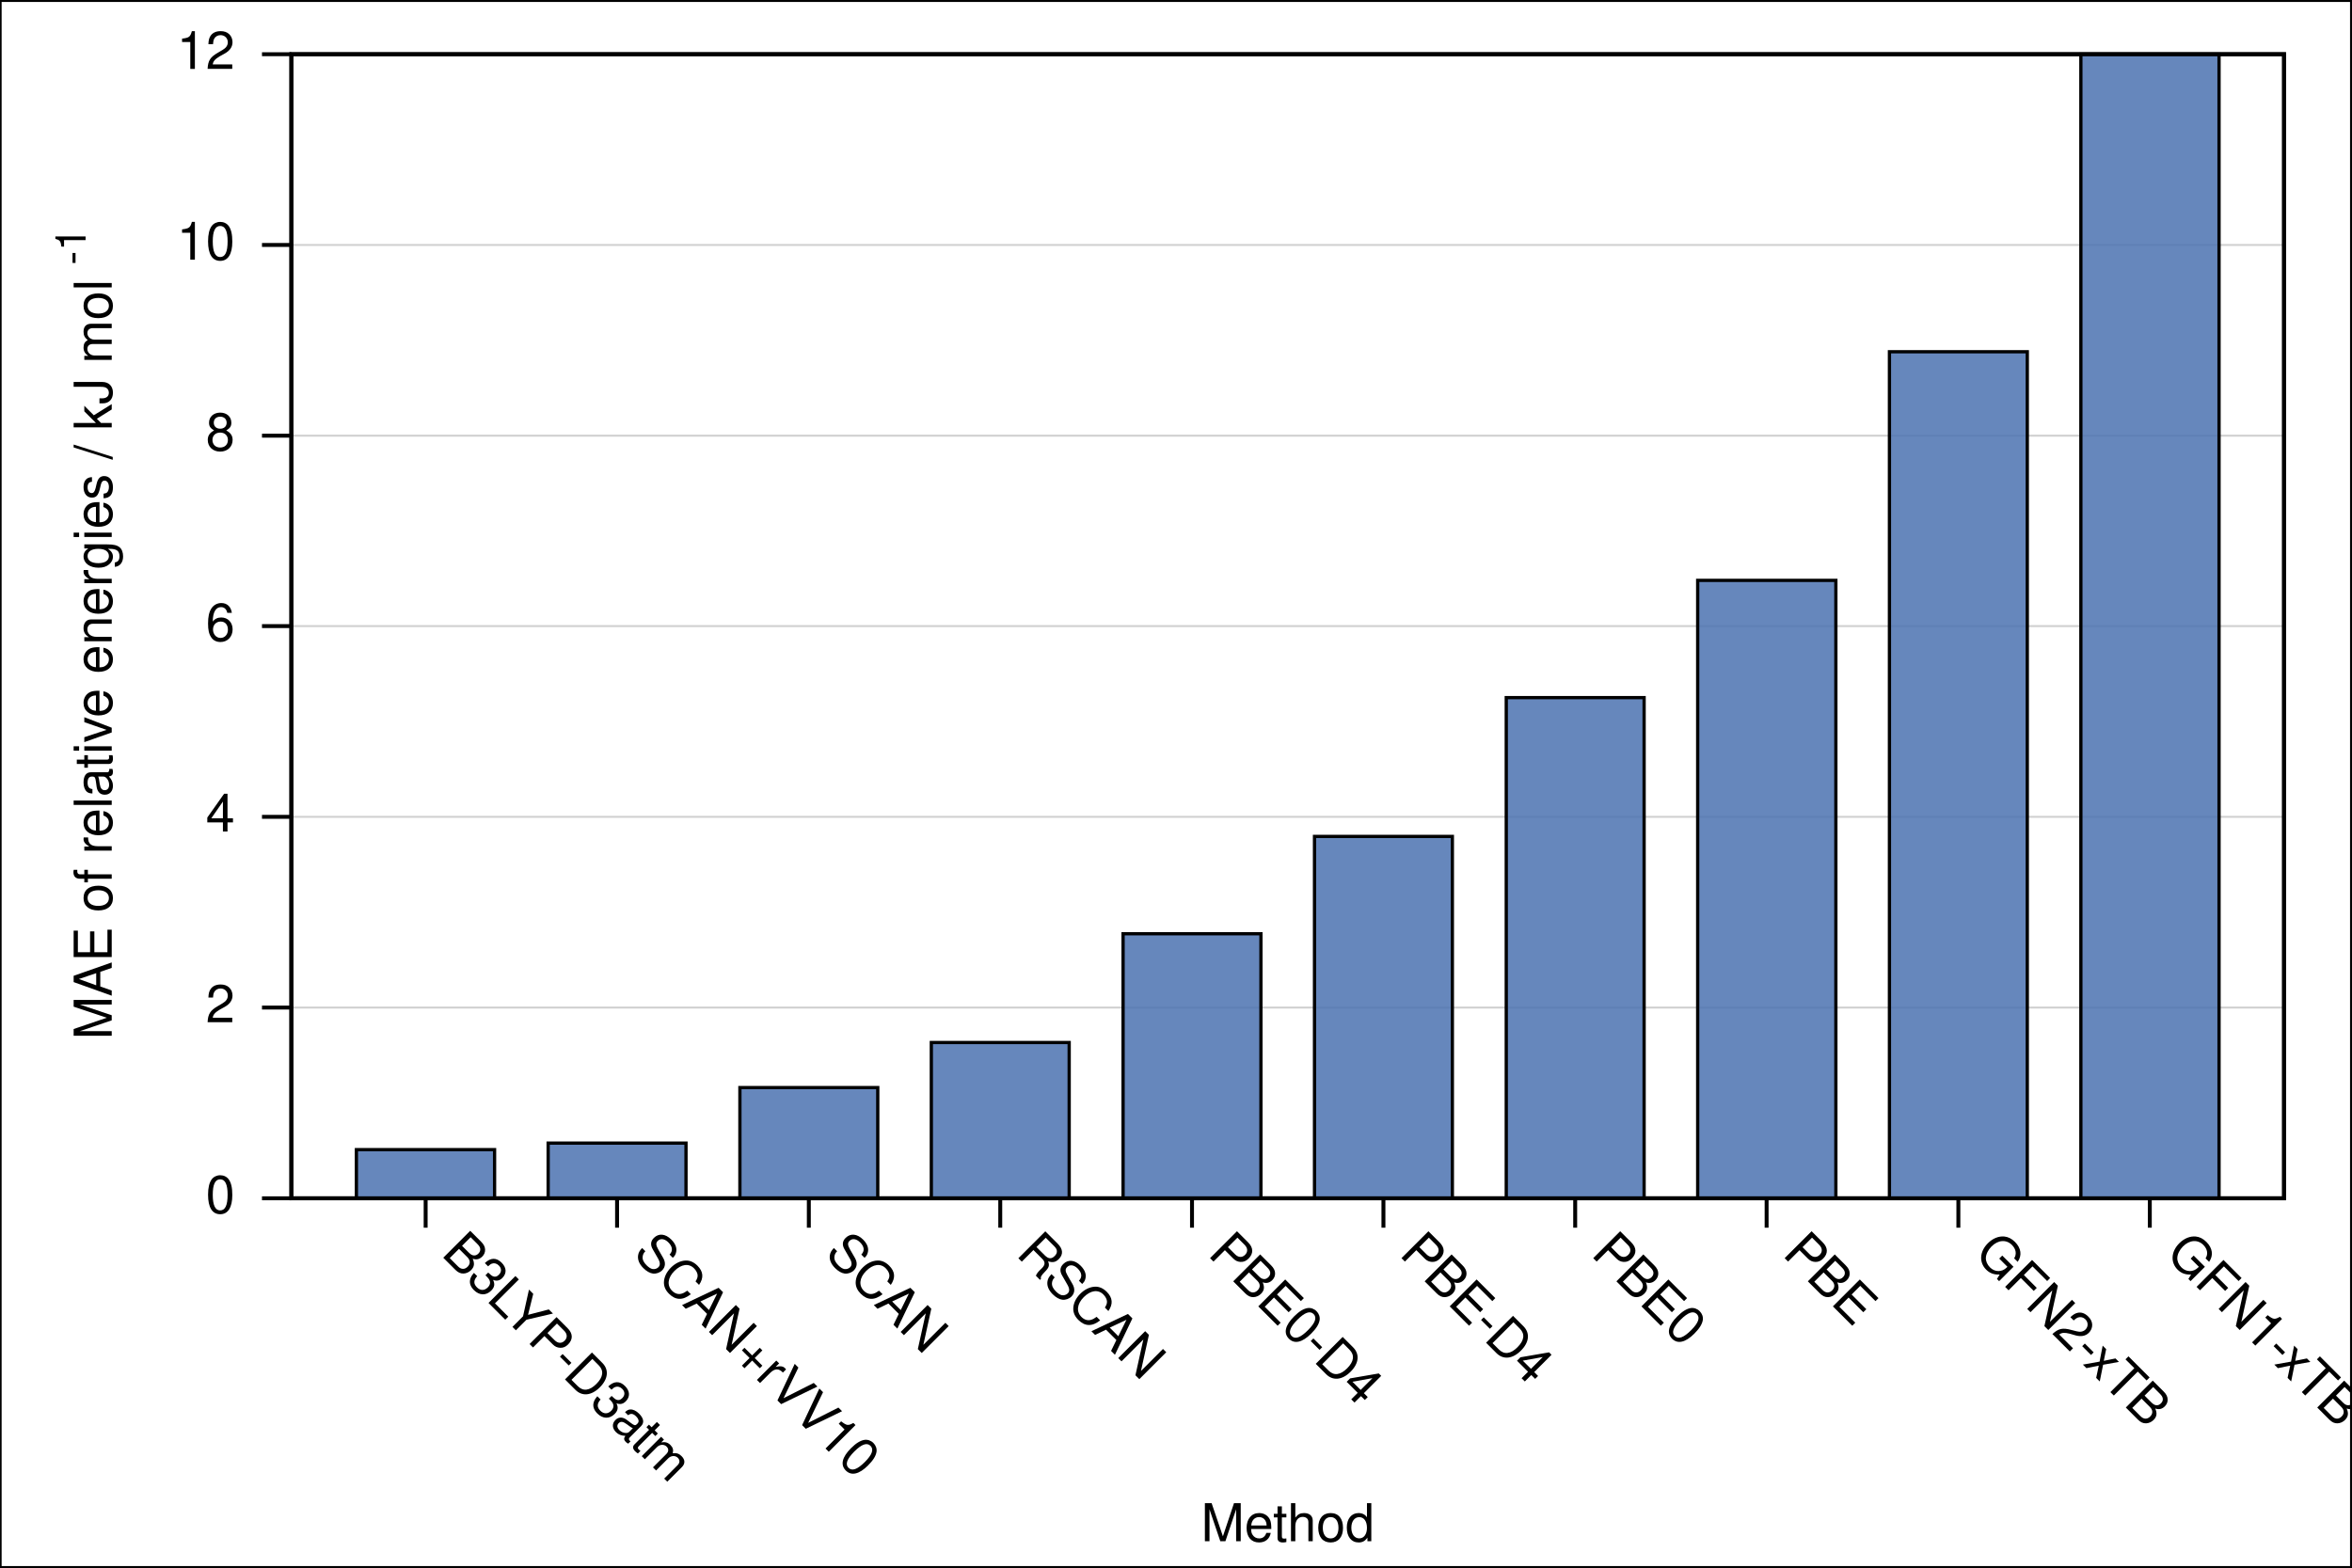
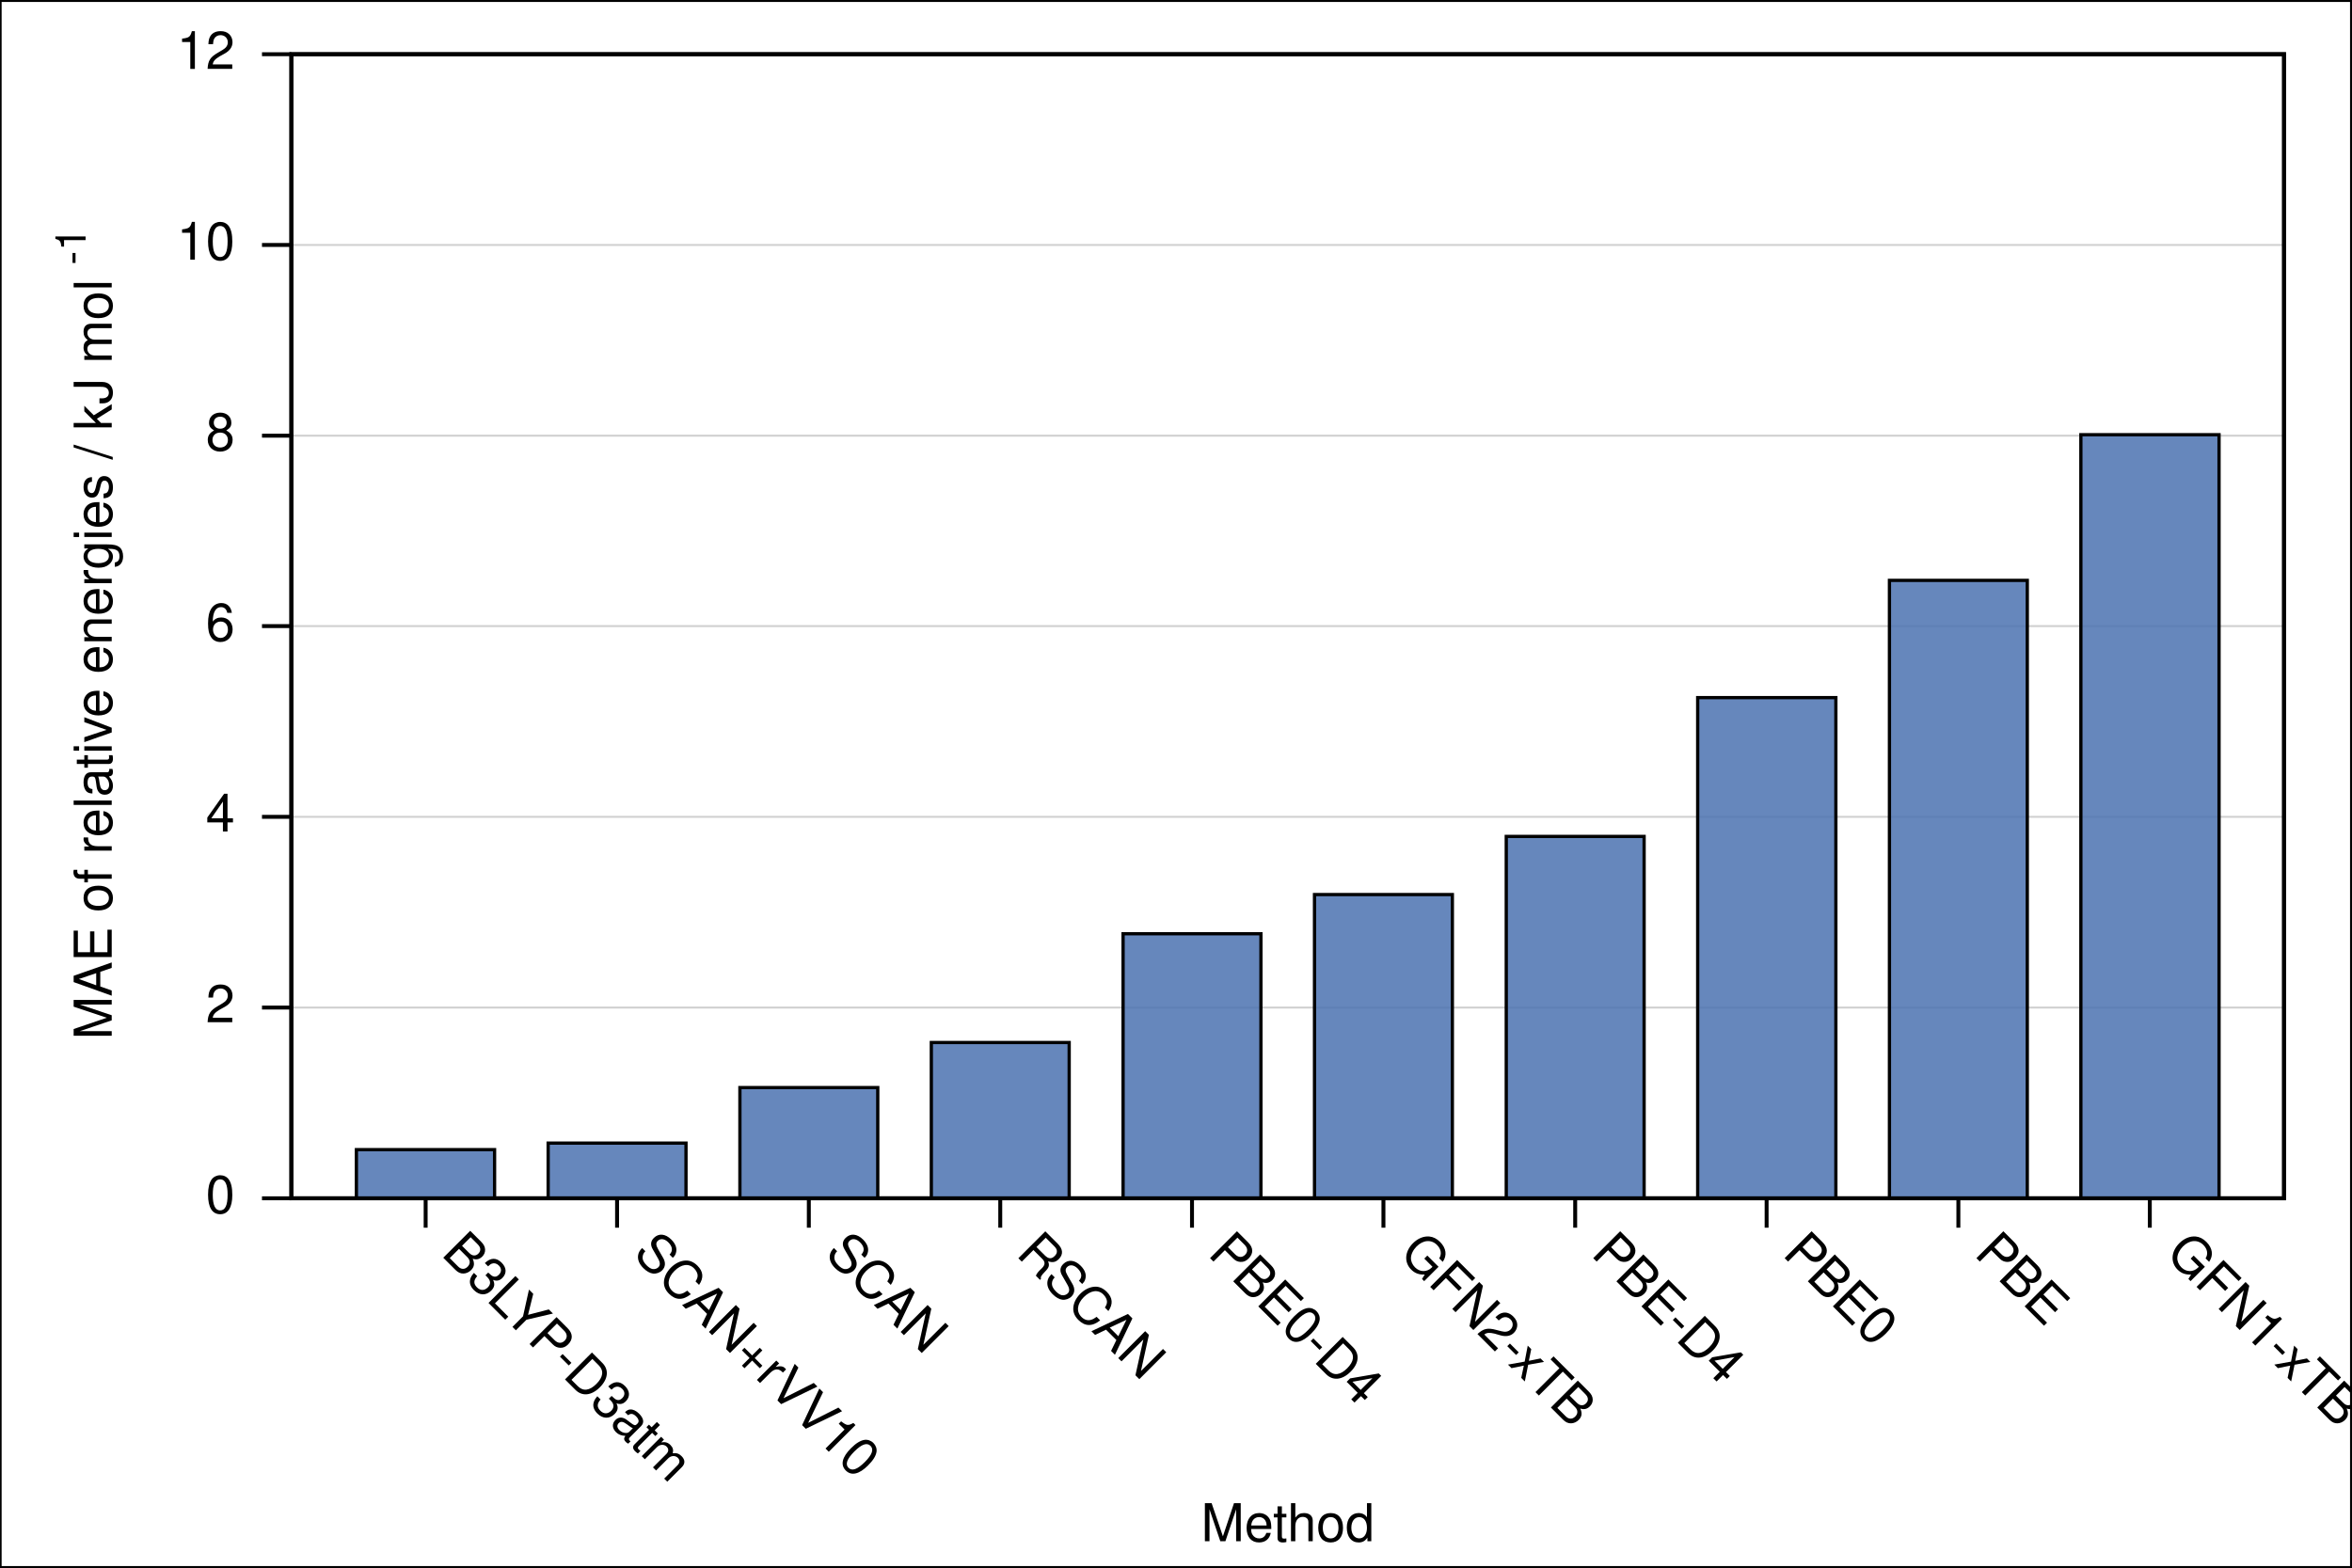
<svg xmlns="http://www.w3.org/2000/svg" xmlns:xlink="http://www.w3.org/1999/xlink" width="720" height="480" viewBox="0 0 720 480">
  <defs>
    <circle id="gpDot" r="0.5" stroke-width="0.5" />
    <path id="gpPt0" stroke-width="0.222" stroke="currentColor" d="M-1,0 h2 M0,-1 v2" />
    <path id="gpPt1" stroke-width="0.222" stroke="currentColor" d="M-1,-1 L1,1 M1,-1 L-1,1" />
    <path id="gpPt2" stroke-width="0.222" stroke="currentColor" d="M-1,0 L1,0 M0,-1 L0,1 M-1,-1 L1,1 M-1,1 L1,-1" />
    <rect id="gpPt3" stroke-width="0.222" stroke="currentColor" x="-1" y="-1" width="2" height="2" />
    <rect id="gpPt4" stroke-width="0.222" stroke="currentColor" fill="currentColor" x="-1" y="-1" width="2" height="2" />
    <circle id="gpPt5" stroke-width="0.222" stroke="currentColor" cx="0" cy="0" r="1" />
    <use xlink:href="#gpPt5" id="gpPt6" fill="currentColor" stroke="none" />
    <path id="gpPt7" stroke-width="0.222" stroke="currentColor" d="M0,-1.33 L-1.33,0.67 L1.33,0.67 z" />
    <use xlink:href="#gpPt7" id="gpPt8" fill="currentColor" stroke="none" />
    <use xlink:href="#gpPt7" id="gpPt9" stroke="currentColor" transform="rotate(180)" />
    <use xlink:href="#gpPt9" id="gpPt10" fill="currentColor" stroke="none" />
    <use xlink:href="#gpPt3" id="gpPt11" stroke="currentColor" transform="rotate(45)" />
    <use xlink:href="#gpPt11" id="gpPt12" fill="currentColor" stroke="none" />
  </defs>
  <g style="fill:none; color:white; stroke:currentColor; stroke-width:1.00; stroke-linecap:butt; stroke-linejoin:miter">
</g>
  <g style="fill:none; color:black; stroke:currentColor; stroke-width:1.00; stroke-linecap:butt; stroke-linejoin:miter">
    <g style="stroke:none; shape-rendering:crispEdges">
      <polygon fill="rgb(255, 255, 255)" points="0.0,480.0 0.0,0.1 719.9,0.1 719.9,480.0 " />
    </g>
    <path d="M0.0,480.0 L0.0,0.1 L719.9,0.1 L719.9,480.0 L0.0,480.0 " />
  </g>
  <g style="fill:none; color:black; stroke:currentColor; stroke-width:1.20; stroke-linecap:butt; stroke-linejoin:miter">
</g>
  <g style="fill:none; color:black; stroke:currentColor; stroke-width:0.60; stroke-linecap:butt; stroke-linejoin:miter">
</g>
  <g style="fill:none; color:gray; stroke:currentColor; stroke-width:0.60; stroke-linecap:butt; stroke-linejoin:miter">
    <path stroke="rgb(208, 208, 208)" d="M89.2,366.9 L699.2,366.9 " />
  </g>
  <g style="fill:none; color:gray; stroke:rgb(208, 208, 208); stroke-width:1.20; stroke-linecap:butt; stroke-linejoin:miter">
</g>
  <g style="fill:none; color:black; stroke:currentColor; stroke-width:1.20; stroke-linecap:butt; stroke-linejoin:miter">
    <path d="M89.2,366.9 L80.2,366.9 " />
    <g transform="translate(71.9,371.4)" style="stroke:none; fill:black; font-family:Helvetica; font-size:12.00pt; text-anchor:end">
      <text>
        <tspan> 0</tspan>
      </text>
    </g>
  </g>
  <g style="fill:none; color:black; stroke:currentColor; stroke-width:0.60; stroke-linecap:butt; stroke-linejoin:miter">
</g>
  <g style="fill:none; color:gray; stroke:currentColor; stroke-width:0.60; stroke-linecap:butt; stroke-linejoin:miter">
    <path stroke="rgb(208, 208, 208)" d="M89.2,308.5 L699.2,308.5 " />
  </g>
  <g style="fill:none; color:gray; stroke:rgb(208, 208, 208); stroke-width:1.20; stroke-linecap:butt; stroke-linejoin:miter">
</g>
  <g style="fill:none; color:black; stroke:currentColor; stroke-width:1.20; stroke-linecap:butt; stroke-linejoin:miter">
    <path d="M89.2,308.5 L80.2,308.5 " />
    <g transform="translate(71.9,313.0)" style="stroke:none; fill:black; font-family:Helvetica; font-size:12.00pt; text-anchor:end">
      <text>
        <tspan> 2</tspan>
      </text>
    </g>
  </g>
  <g style="fill:none; color:black; stroke:currentColor; stroke-width:0.60; stroke-linecap:butt; stroke-linejoin:miter">
</g>
  <g style="fill:none; color:gray; stroke:currentColor; stroke-width:0.60; stroke-linecap:butt; stroke-linejoin:miter">
    <path stroke="rgb(208, 208, 208)" d="M89.2,250.1 L699.2,250.1 " />
  </g>
  <g style="fill:none; color:gray; stroke:rgb(208, 208, 208); stroke-width:1.20; stroke-linecap:butt; stroke-linejoin:miter">
</g>
  <g style="fill:none; color:black; stroke:currentColor; stroke-width:1.20; stroke-linecap:butt; stroke-linejoin:miter">
    <path d="M89.2,250.1 L80.2,250.1 " />
    <g transform="translate(71.9,254.6)" style="stroke:none; fill:black; font-family:Helvetica; font-size:12.00pt; text-anchor:end">
      <text>
        <tspan> 4</tspan>
      </text>
    </g>
  </g>
  <g style="fill:none; color:black; stroke:currentColor; stroke-width:0.60; stroke-linecap:butt; stroke-linejoin:miter">
</g>
  <g style="fill:none; color:gray; stroke:currentColor; stroke-width:0.60; stroke-linecap:butt; stroke-linejoin:miter">
    <path stroke="rgb(208, 208, 208)" d="M89.2,191.7 L699.2,191.7 " />
  </g>
  <g style="fill:none; color:gray; stroke:rgb(208, 208, 208); stroke-width:1.20; stroke-linecap:butt; stroke-linejoin:miter">
</g>
  <g style="fill:none; color:black; stroke:currentColor; stroke-width:1.20; stroke-linecap:butt; stroke-linejoin:miter">
    <path d="M89.2,191.7 L80.2,191.7 " />
    <g transform="translate(71.9,196.2)" style="stroke:none; fill:black; font-family:Helvetica; font-size:12.00pt; text-anchor:end">
      <text>
        <tspan> 6</tspan>
      </text>
    </g>
  </g>
  <g style="fill:none; color:black; stroke:currentColor; stroke-width:0.60; stroke-linecap:butt; stroke-linejoin:miter">
</g>
  <g style="fill:none; color:gray; stroke:currentColor; stroke-width:0.60; stroke-linecap:butt; stroke-linejoin:miter">
    <path stroke="rgb(208, 208, 208)" d="M89.2,133.4 L699.2,133.4 " />
  </g>
  <g style="fill:none; color:gray; stroke:rgb(208, 208, 208); stroke-width:1.20; stroke-linecap:butt; stroke-linejoin:miter">
</g>
  <g style="fill:none; color:black; stroke:currentColor; stroke-width:1.20; stroke-linecap:butt; stroke-linejoin:miter">
    <path d="M89.2,133.4 L80.2,133.4 " />
    <g transform="translate(71.9,137.9)" style="stroke:none; fill:black; font-family:Helvetica; font-size:12.00pt; text-anchor:end">
      <text>
        <tspan> 8</tspan>
      </text>
    </g>
  </g>
  <g style="fill:none; color:black; stroke:currentColor; stroke-width:0.60; stroke-linecap:butt; stroke-linejoin:miter">
</g>
  <g style="fill:none; color:gray; stroke:currentColor; stroke-width:0.60; stroke-linecap:butt; stroke-linejoin:miter">
    <path stroke="rgb(208, 208, 208)" d="M89.2,75.0 L699.2,75.0 " />
  </g>
  <g style="fill:none; color:gray; stroke:rgb(208, 208, 208); stroke-width:1.20; stroke-linecap:butt; stroke-linejoin:miter">
</g>
  <g style="fill:none; color:black; stroke:currentColor; stroke-width:1.20; stroke-linecap:butt; stroke-linejoin:miter">
    <path d="M89.2,75.0 L80.2,75.0 " />
    <g transform="translate(71.9,79.5)" style="stroke:none; fill:black; font-family:Helvetica; font-size:12.00pt; text-anchor:end">
      <text>
        <tspan> 10</tspan>
      </text>
    </g>
  </g>
  <g style="fill:none; color:black; stroke:currentColor; stroke-width:0.60; stroke-linecap:butt; stroke-linejoin:miter">
</g>
  <g style="fill:none; color:gray; stroke:currentColor; stroke-width:0.60; stroke-linecap:butt; stroke-linejoin:miter">
    <path stroke="rgb(208, 208, 208)" d="M89.2,16.6 L699.2,16.6 " />
  </g>
  <g style="fill:none; color:gray; stroke:rgb(208, 208, 208); stroke-width:1.20; stroke-linecap:butt; stroke-linejoin:miter">
</g>
  <g style="fill:none; color:black; stroke:currentColor; stroke-width:1.20; stroke-linecap:butt; stroke-linejoin:miter">
    <path d="M89.2,16.6 L80.2,16.6 " />
    <g transform="translate(71.9,21.1)" style="stroke:none; fill:black; font-family:Helvetica; font-size:12.00pt; text-anchor:end">
      <text>
        <tspan> 12</tspan>
      </text>
    </g>
    <path d="M130.3,366.9 L130.3,375.9 " />
    <g transform="translate(134.8,384.2) rotate(45)" style="stroke:none; fill:black; font-family:Helvetica; font-size:12.00pt; text-anchor:start">
      <text>
        <tspan>B3LYP-D3atm</tspan>
      </text>
    </g>
    <path d="M188.9,366.9 L188.9,375.9 " />
    <g transform="translate(193.4,384.2) rotate(45)" style="stroke:none; fill:black; font-family:Helvetica; font-size:12.00pt; text-anchor:start">
      <text>
        <tspan>SCAN+rVV10</tspan>
      </text>
    </g>
    <path d="M247.6,366.9 L247.6,375.9 " />
    <g transform="translate(252.1,384.2) rotate(45)" style="stroke:none; fill:black; font-family:Helvetica; font-size:12.00pt; text-anchor:start">
      <text>
        <tspan>SCAN</tspan>
      </text>
    </g>
    <path d="M306.2,366.9 L306.2,375.9 " />
    <g transform="translate(310.7,384.2) rotate(45)" style="stroke:none; fill:black; font-family:Helvetica; font-size:12.00pt; text-anchor:start">
      <text>
        <tspan>RSCAN</tspan>
      </text>
    </g>
    <path d="M364.9,366.9 L364.9,375.9 " />
    <g transform="translate(369.4,384.2) rotate(45)" style="stroke:none; fill:black; font-family:Helvetica; font-size:12.00pt; text-anchor:start">
      <text>
        <tspan>PBE0-D4</tspan>
      </text>
    </g>
    <path d="M423.5,366.9 L423.5,375.9 " />
    <g transform="translate(428.0,384.2) rotate(45)" style="stroke:none; fill:black; font-family:Helvetica; font-size:12.00pt; text-anchor:start">
      <text>
-         <tspan>PBE-D4</tspan>
+         <tspan>GFN2-xTB</tspan>
      </text>
    </g>
    <path d="M482.2,366.9 L482.2,375.9 " />
    <g transform="translate(486.7,384.2) rotate(45)" style="stroke:none; fill:black; font-family:Helvetica; font-size:12.00pt; text-anchor:start">
      <text>
-         <tspan>PBE0</tspan>
+         <tspan>PBE-D4</tspan>
      </text>
    </g>
    <path d="M540.8,366.9 L540.8,375.9 " />
    <g transform="translate(545.3,384.2) rotate(45)" style="stroke:none; fill:black; font-family:Helvetica; font-size:12.00pt; text-anchor:start">
      <text>
-         <tspan>PBE</tspan>
+         <tspan>PBE0</tspan>
      </text>
    </g>
    <path d="M599.5,366.9 L599.5,375.9 " />
    <g transform="translate(604.0,384.2) rotate(45)" style="stroke:none; fill:black; font-family:Helvetica; font-size:12.00pt; text-anchor:start">
      <text>
-         <tspan>GFN2-xTB</tspan>
+         <tspan>PBE</tspan>
      </text>
    </g>
    <path d="M658.1,366.9 L658.1,375.9 " />
    <g transform="translate(662.6,384.2) rotate(45)" style="stroke:none; fill:black; font-family:Helvetica; font-size:12.00pt; text-anchor:start">
      <text>
        <tspan>GFN1-xTB</tspan>
      </text>
    </g>
    <path d="M89.2,16.6 L89.2,366.9 L699.2,366.9 L699.2,16.6 L89.2,16.6 Z " />
    <g transform="translate(34.2,191.8) rotate(-90)" style="stroke:none; fill:black; font-family:Helvetica; font-size:12.00pt; text-anchor:middle">
      <text>
        <tspan>MAE of relative energies / kJ mol</tspan>
        <tspan font-size="9.6pt" dy="-6.00pt">-1</tspan>
        <tspan font-size="12.0pt" dy="6.00pt" />
      </text>
    </g>
    <g transform="translate(394.2,471.9)" style="stroke:none; fill:black; font-family:Helvetica; font-size:12.00pt; text-anchor:middle">
      <text>
        <tspan>Method</tspan>
      </text>
    </g>
  </g>
  <g style="fill:none; color:black; stroke:currentColor; stroke-width:1.00; stroke-linecap:butt; stroke-linejoin:miter">
</g>
  <g style="fill:none; color:red; stroke:currentColor; stroke-width:1.00; stroke-linecap:butt; stroke-linejoin:miter">
    <g style="stroke:none; shape-rendering:crispEdges">
      <polygon fill="rgb( 76, 114, 176)" fill-opacity="0.85" points="109.1,366.9 109.1,351.9 151.5,351.9 151.5,366.9 " />
    </g>
  </g>
  <g style="fill:none; color:black; stroke:currentColor; stroke-width:1.00; stroke-linecap:butt; stroke-linejoin:miter">
    <path d="M109.1,366.9 L109.1,352.0 L151.4,352.0 L151.4,366.9 L109.1,366.9 Z " />
  </g>
  <g style="fill:none; color:red; stroke:currentColor; stroke-width:1.00; stroke-linecap:butt; stroke-linejoin:miter">
    <g style="stroke:none; shape-rendering:crispEdges">
      <polygon fill="rgb( 76, 114, 176)" fill-opacity="0.85" points="167.8,366.9 167.8,349.9 210.1,349.9 210.1,366.9 " />
    </g>
  </g>
  <g style="fill:none; color:black; stroke:currentColor; stroke-width:1.00; stroke-linecap:butt; stroke-linejoin:miter">
    <path d="M167.8,366.9 L167.8,350.0 L210.0,350.0 L210.0,366.9 L167.8,366.9 Z " />
  </g>
  <g style="fill:none; color:red; stroke:currentColor; stroke-width:1.00; stroke-linecap:butt; stroke-linejoin:miter">
    <g style="stroke:none; shape-rendering:crispEdges">
      <polygon fill="rgb( 76, 114, 176)" fill-opacity="0.85" points="226.5,366.9 226.5,332.9 268.8,332.9 268.8,366.9 " />
    </g>
  </g>
  <g style="fill:none; color:black; stroke:currentColor; stroke-width:1.00; stroke-linecap:butt; stroke-linejoin:miter">
    <path d="M226.5,366.9 L226.5,333.0 L268.7,333.0 L268.7,366.9 L226.5,366.9 Z " />
  </g>
  <g style="fill:none; color:red; stroke:currentColor; stroke-width:1.00; stroke-linecap:butt; stroke-linejoin:miter">
    <g style="stroke:none; shape-rendering:crispEdges">
      <polygon fill="rgb( 76, 114, 176)" fill-opacity="0.85" points="285.1,366.9 285.1,319.1 327.4,319.1 327.4,366.9 " />
    </g>
  </g>
  <g style="fill:none; color:black; stroke:currentColor; stroke-width:1.00; stroke-linecap:butt; stroke-linejoin:miter">
    <path d="M285.1,366.9 L285.1,319.2 L327.3,319.2 L327.3,366.9 L285.1,366.9 Z " />
  </g>
  <g style="fill:none; color:red; stroke:currentColor; stroke-width:1.00; stroke-linecap:butt; stroke-linejoin:miter">
    <g style="stroke:none; shape-rendering:crispEdges">
      <polygon fill="rgb( 76, 114, 176)" fill-opacity="0.85" points="343.8,366.9 343.8,285.8 386.1,285.8 386.1,366.9 " />
    </g>
  </g>
  <g style="fill:none; color:black; stroke:currentColor; stroke-width:1.00; stroke-linecap:butt; stroke-linejoin:miter">
    <path d="M343.8,366.9 L343.8,285.9 L386.0,285.9 L386.0,366.9 L343.8,366.9 Z " />
  </g>
  <g style="fill:none; color:red; stroke:currentColor; stroke-width:1.00; stroke-linecap:butt; stroke-linejoin:miter">
    <g style="stroke:none; shape-rendering:crispEdges">
-       <polygon fill="rgb( 76, 114, 176)" fill-opacity="0.85" points="402.4,366.9 402.4,256.0 444.7,256.0 444.7,366.9 " />
-     </g>
-   </g>
-   <g style="fill:none; color:black; stroke:currentColor; stroke-width:1.00; stroke-linecap:butt; stroke-linejoin:miter">
-     <path d="M402.4,366.9 L402.4,256.1 L444.6,256.1 L444.6,366.9 L402.4,366.9 Z " />
-   </g>
-   <g style="fill:none; color:red; stroke:currentColor; stroke-width:1.00; stroke-linecap:butt; stroke-linejoin:miter">
-     <g style="stroke:none; shape-rendering:crispEdges">
-       <polygon fill="rgb( 76, 114, 176)" fill-opacity="0.85" points="461.1,366.9 461.1,213.5 503.4,213.5 503.4,366.9 " />
-     </g>
-   </g>
-   <g style="fill:none; color:black; stroke:currentColor; stroke-width:1.00; stroke-linecap:butt; stroke-linejoin:miter">
-     <path d="M461.1,366.9 L461.1,213.6 L503.3,213.6 L503.3,366.9 L461.1,366.9 Z " />
-   </g>
-   <g style="fill:none; color:red; stroke:currentColor; stroke-width:1.00; stroke-linecap:butt; stroke-linejoin:miter">
-     <g style="stroke:none; shape-rendering:crispEdges">
-       <polygon fill="rgb( 76, 114, 176)" fill-opacity="0.85" points="519.7,366.9 519.7,177.6 562.1,177.6 562.1,366.9 " />
-     </g>
-   </g>
-   <g style="fill:none; color:black; stroke:currentColor; stroke-width:1.00; stroke-linecap:butt; stroke-linejoin:miter">
-     <path d="M519.7,366.9 L519.7,177.7 L562.0,177.7 L562.0,366.9 L519.7,366.9 Z " />
-   </g>
-   <g style="fill:none; color:red; stroke:currentColor; stroke-width:1.00; stroke-linecap:butt; stroke-linejoin:miter">
-     <g style="stroke:none; shape-rendering:crispEdges">
-       <polygon fill="rgb( 76, 114, 176)" fill-opacity="0.85" points="578.4,366.9 578.4,107.6 620.7,107.6 620.7,366.9 " />
-     </g>
-   </g>
-   <g style="fill:none; color:black; stroke:currentColor; stroke-width:1.00; stroke-linecap:butt; stroke-linejoin:miter">
-     <path d="M578.4,366.9 L578.4,107.7 L620.6,107.7 L620.6,366.9 L578.4,366.9 Z " />
-   </g>
-   <g style="fill:none; color:red; stroke:currentColor; stroke-width:1.00; stroke-linecap:butt; stroke-linejoin:miter">
-     <g style="stroke:none; shape-rendering:crispEdges">
-       <polygon fill="rgb( 76, 114, 176)" fill-opacity="0.85" points="637.0,366.9 637.0,16.5 679.4,16.5 679.4,366.9 " />
-     </g>
-   </g>
-   <g style="fill:none; color:black; stroke:currentColor; stroke-width:1.00; stroke-linecap:butt; stroke-linejoin:miter">
-     <path d="M637.0,366.9 L637.0,16.6 L679.3,16.6 L679.3,366.9 L637.0,366.9 Z " />
+       <polygon fill="rgb( 76, 114, 176)" fill-opacity="0.85" points="402.4,366.9 402.4,273.8 444.7,273.8 444.7,366.9 " />
+     </g>
+   </g>
+   <g style="fill:none; color:black; stroke:currentColor; stroke-width:1.00; stroke-linecap:butt; stroke-linejoin:miter">
+     <path d="M402.4,366.9 L402.4,273.9 L444.6,273.9 L444.6,366.9 L402.4,366.9 Z " />
+   </g>
+   <g style="fill:none; color:red; stroke:currentColor; stroke-width:1.00; stroke-linecap:butt; stroke-linejoin:miter">
+     <g style="stroke:none; shape-rendering:crispEdges">
+       <polygon fill="rgb( 76, 114, 176)" fill-opacity="0.85" points="461.1,366.9 461.1,256.0 503.4,256.0 503.4,366.9 " />
+     </g>
+   </g>
+   <g style="fill:none; color:black; stroke:currentColor; stroke-width:1.00; stroke-linecap:butt; stroke-linejoin:miter">
+     <path d="M461.1,366.9 L461.1,256.1 L503.3,256.1 L503.3,366.9 L461.1,366.9 Z " />
+   </g>
+   <g style="fill:none; color:red; stroke:currentColor; stroke-width:1.00; stroke-linecap:butt; stroke-linejoin:miter">
+     <g style="stroke:none; shape-rendering:crispEdges">
+       <polygon fill="rgb( 76, 114, 176)" fill-opacity="0.85" points="519.7,366.9 519.7,213.5 562.1,213.5 562.1,366.9 " />
+     </g>
+   </g>
+   <g style="fill:none; color:black; stroke:currentColor; stroke-width:1.00; stroke-linecap:butt; stroke-linejoin:miter">
+     <path d="M519.7,366.9 L519.7,213.6 L562.0,213.6 L562.0,366.9 L519.7,366.9 Z " />
+   </g>
+   <g style="fill:none; color:red; stroke:currentColor; stroke-width:1.00; stroke-linecap:butt; stroke-linejoin:miter">
+     <g style="stroke:none; shape-rendering:crispEdges">
+       <polygon fill="rgb( 76, 114, 176)" fill-opacity="0.85" points="578.4,366.9 578.4,177.6 620.7,177.6 620.7,366.9 " />
+     </g>
+   </g>
+   <g style="fill:none; color:black; stroke:currentColor; stroke-width:1.00; stroke-linecap:butt; stroke-linejoin:miter">
+     <path d="M578.4,366.9 L578.4,177.7 L620.6,177.7 L620.6,366.9 L578.4,366.9 Z " />
+   </g>
+   <g style="fill:none; color:red; stroke:currentColor; stroke-width:1.00; stroke-linecap:butt; stroke-linejoin:miter">
+     <g style="stroke:none; shape-rendering:crispEdges">
+       <polygon fill="rgb( 76, 114, 176)" fill-opacity="0.85" points="637.0,366.9 637.0,133.0 679.4,133.0 679.4,366.9 " />
+     </g>
+   </g>
+   <g style="fill:none; color:black; stroke:currentColor; stroke-width:1.00; stroke-linecap:butt; stroke-linejoin:miter">
+     <path d="M637.0,366.9 L637.0,133.1 L679.3,133.1 L679.3,366.9 L637.0,366.9 Z " />
  </g>
  <g style="fill:none; color:red; stroke:currentColor; stroke-width:1.00; stroke-linecap:butt; stroke-linejoin:miter">
</g>
  <g style="fill:none; color:red; stroke:rgb( 76, 114, 176); stroke-width:1.20; stroke-linecap:butt; stroke-linejoin:miter">
</g>
  <g style="fill:none; color:black; stroke:currentColor; stroke-width:1.20; stroke-linecap:butt; stroke-linejoin:miter">
    <path d="M89.2,16.6 L89.2,366.9 L699.2,366.9 L699.2,16.6 L89.2,16.6 Z " />
  </g>
</svg>
